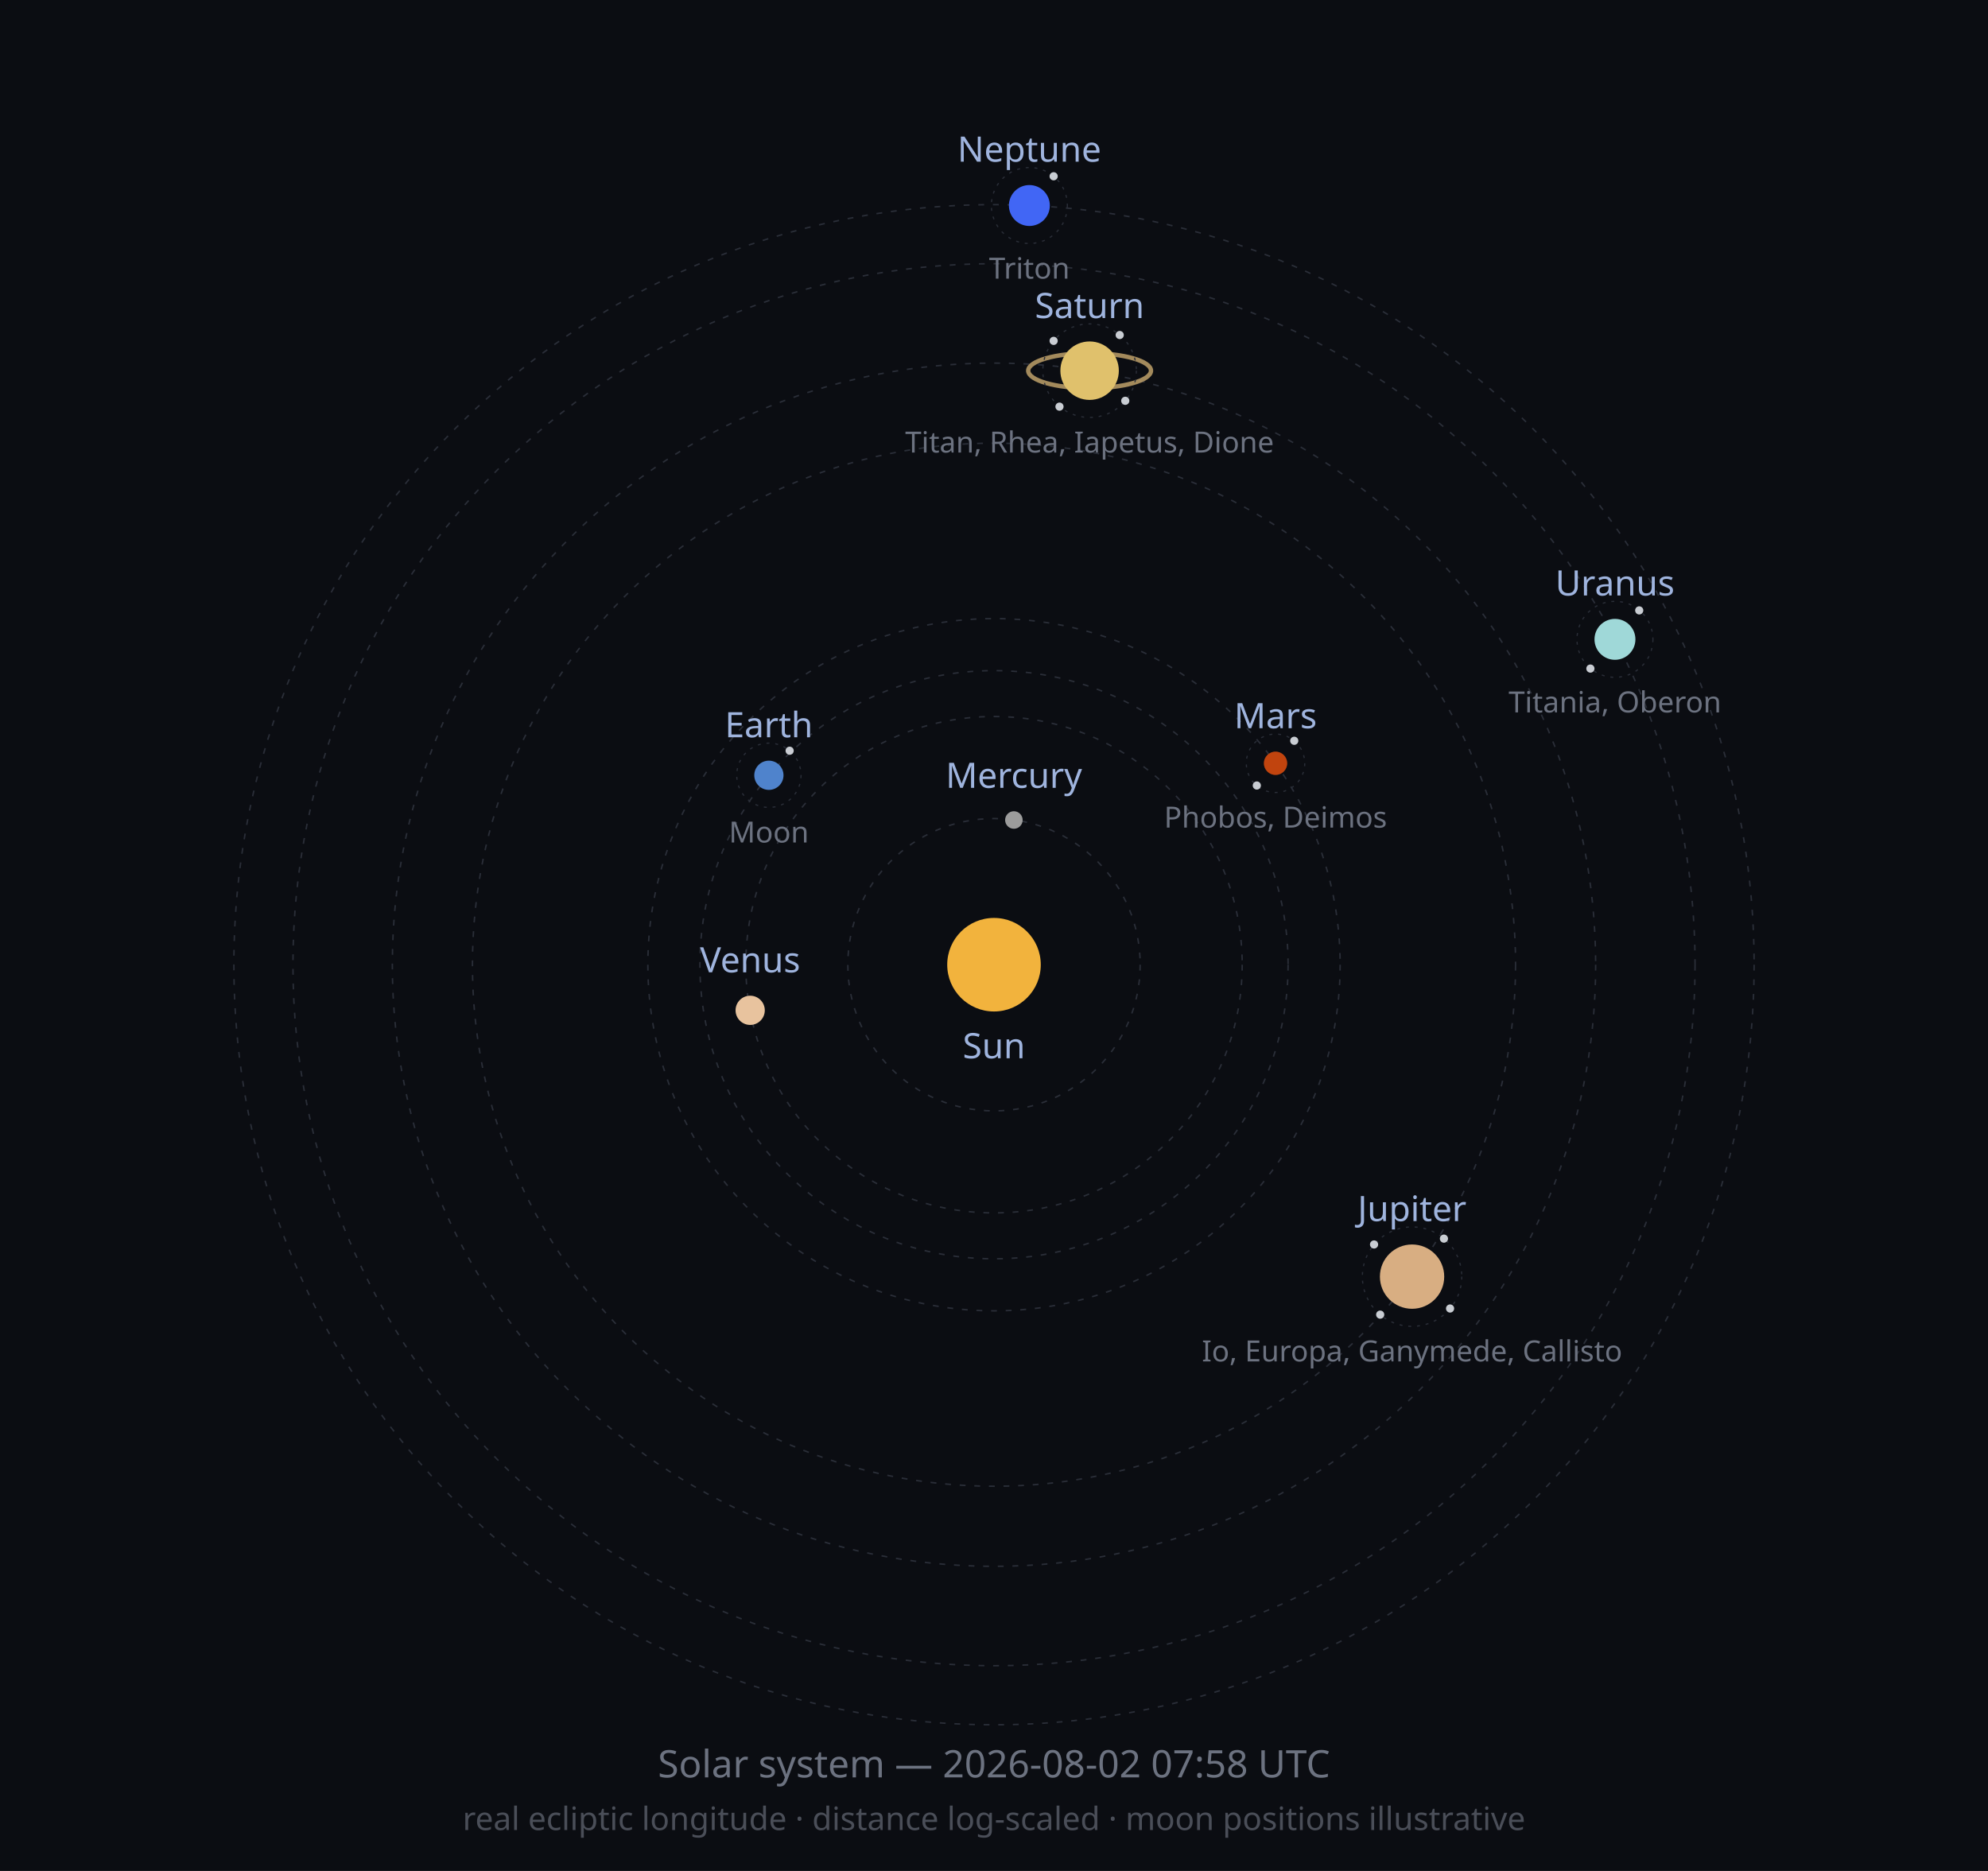
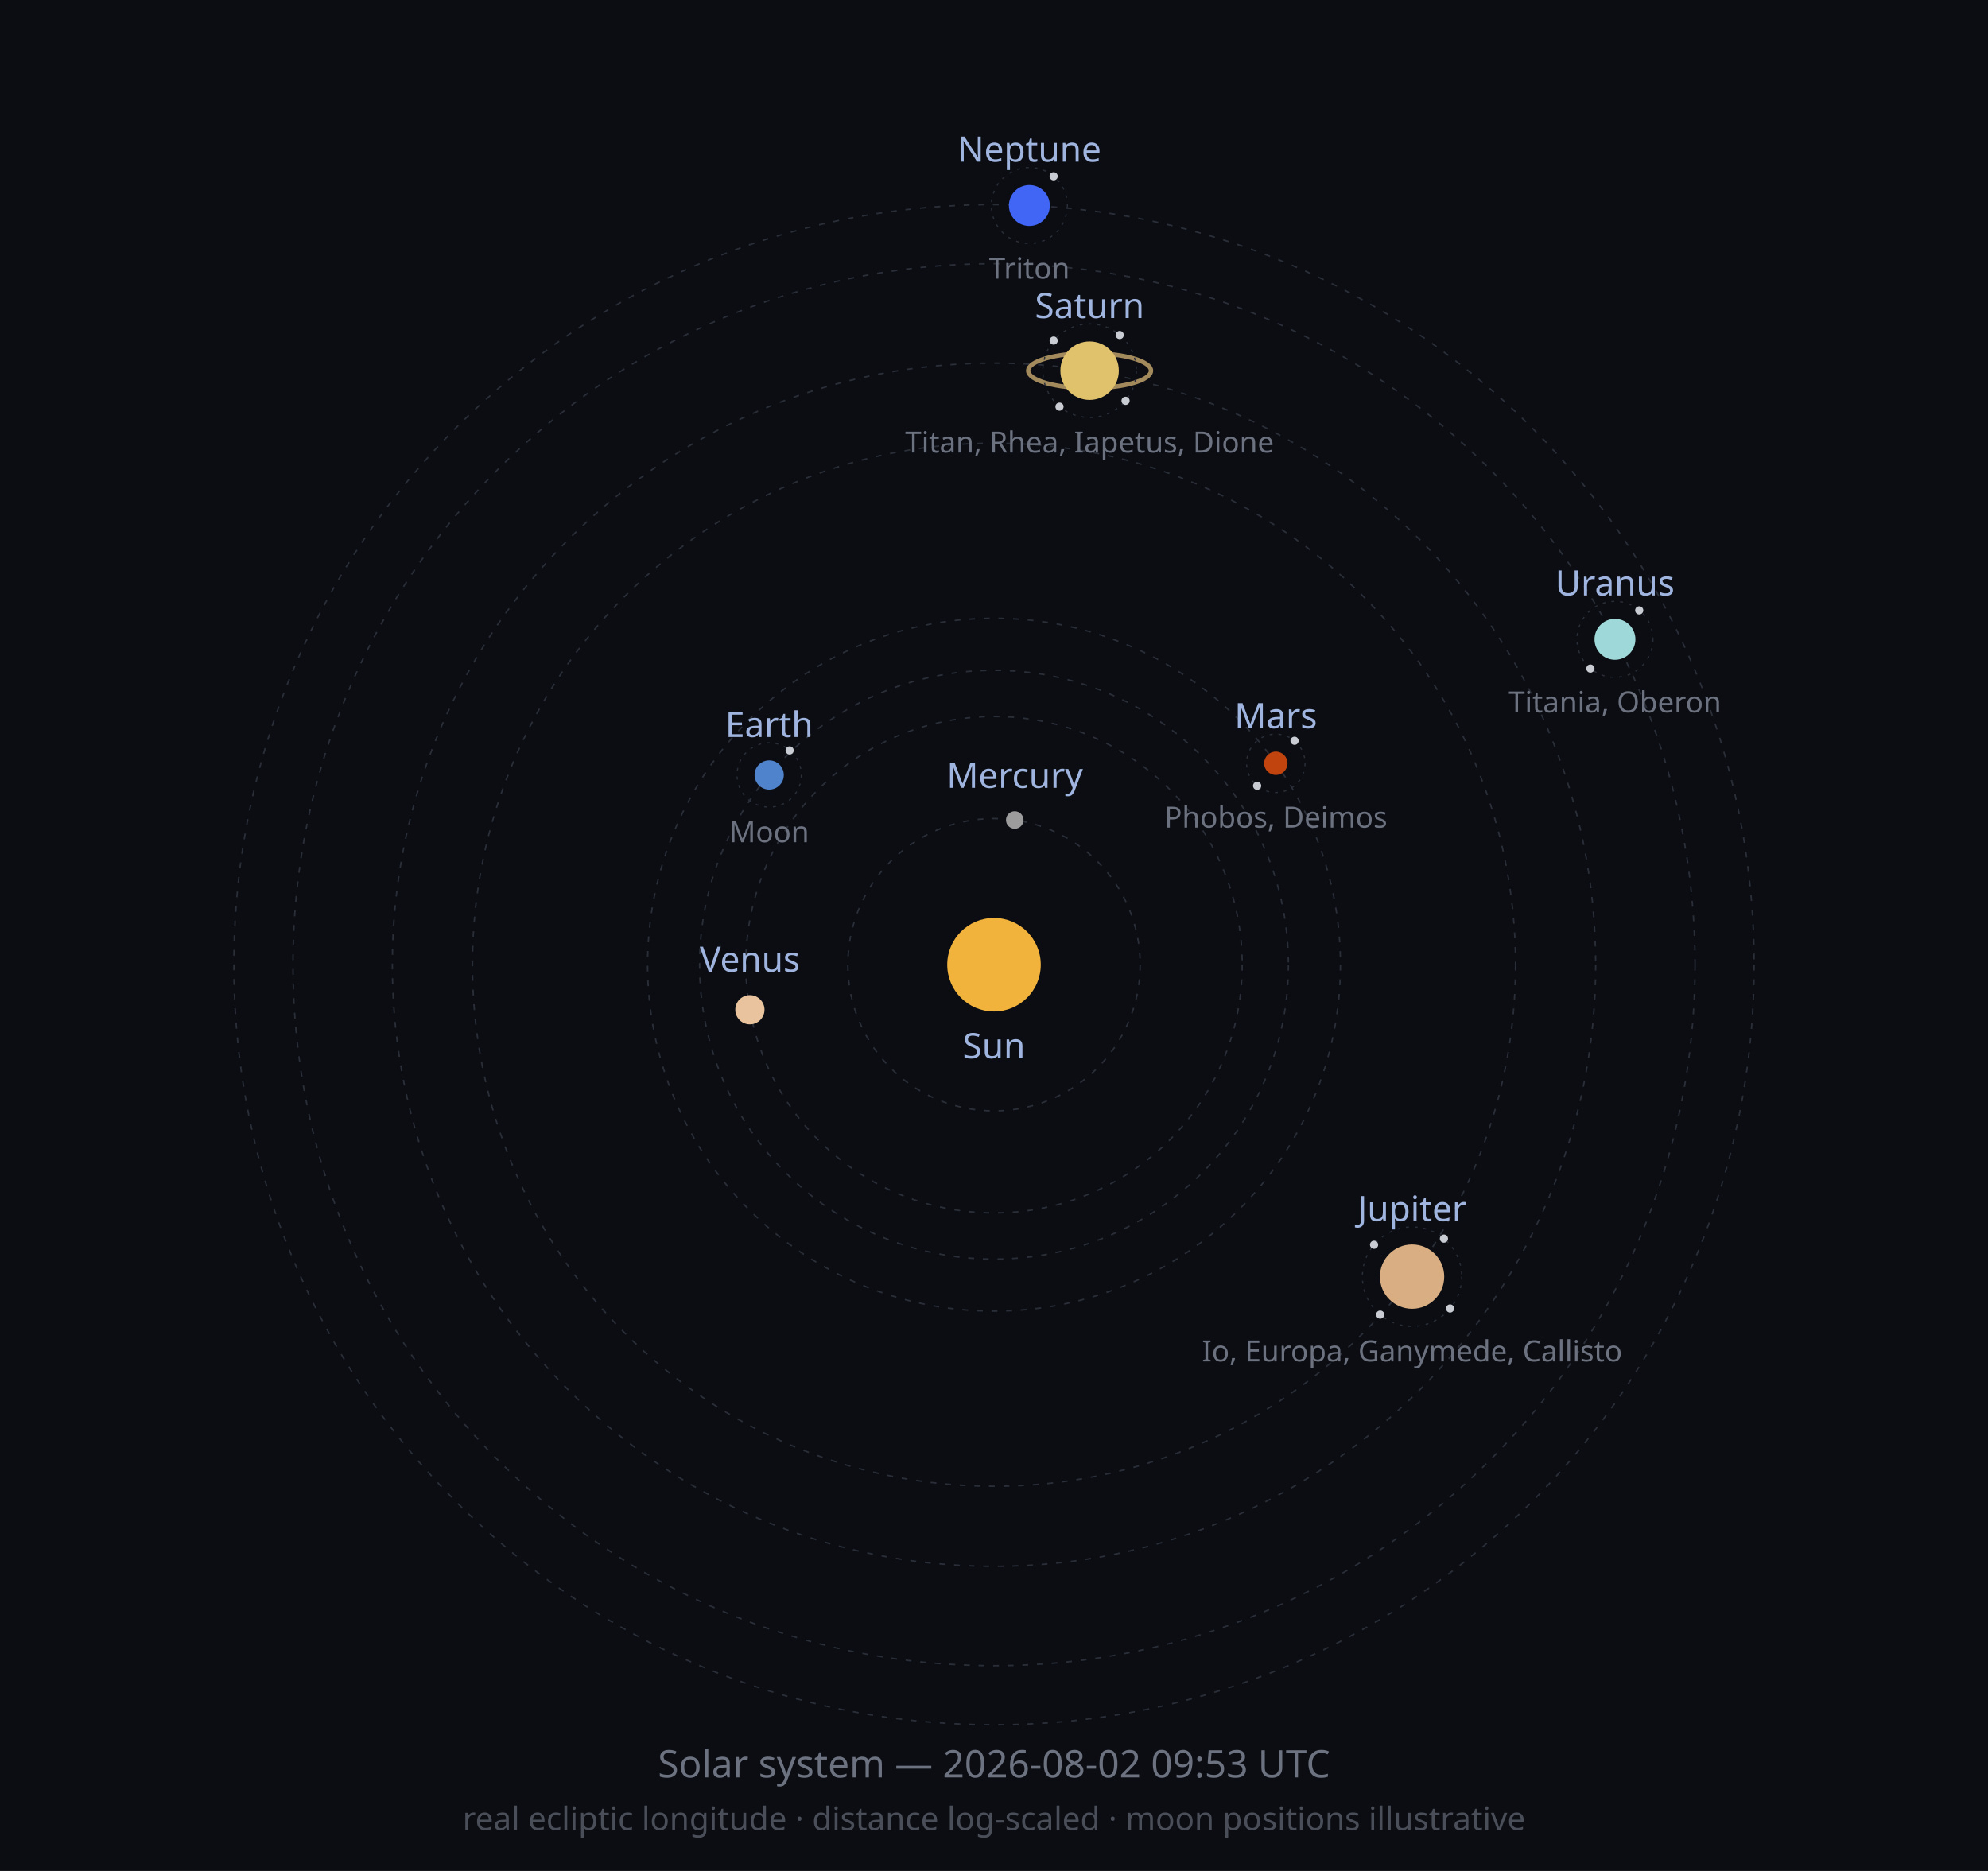
<svg xmlns="http://www.w3.org/2000/svg" width="680" height="640" viewBox="0 0 680 640" role="img">
  <defs>
    <marker id="arrow" viewBox="0 0 10 10" refX="8" refY="5" markerWidth="6" markerHeight="6" orient="auto-start-reverse">
      <path d="M2 1L8 5L2 9" fill="none" stroke="context-stroke" stroke-width="1.5" stroke-linecap="round" stroke-linejoin="round" />
    </marker>
  </defs>
  <style>
  .orbit { fill: none; stroke: #2A2E38; stroke-width: 0.5; stroke-dasharray: 2 3; }
  .moonorbit { fill: none; stroke: #2A2E38; stroke-width: 0.4; stroke-dasharray: 1 2; }
  .lbl { font-family: sans-serif; font-size: 12px; fill: #9FB4DE; }
  .moonlbl { font-family: sans-serif; font-size: 10px; fill: #6C7280; }
</style>
  <rect width="680" height="640" fill="#0B0D12" />
  <circle class="orbit" cx="340" cy="330" r="50.0" />
  <circle class="orbit" cx="340" cy="330" r="84.9" />
-   <circle class="orbit" cx="340" cy="330" r="100.6" />
-   <circle class="orbit" cx="340" cy="330" r="118.4" />
+   <circle class="orbit" cx="340" cy="330" r="100.7" />
+   <circle class="orbit" cx="340" cy="330" r="118.5" />
  <circle class="orbit" cx="340" cy="330" r="178.4" />
  <circle class="orbit" cx="340" cy="330" r="205.8" />
  <circle class="orbit" cx="340" cy="330" r="239.8" />
  <circle class="orbit" cx="340" cy="330" r="260.0" />
  <circle cx="340" cy="330" r="16" fill="#F2B33D" />
  <text class="lbl" x="340" y="362" text-anchor="middle">Sun</text>
-   <circle cx="346.8" cy="280.5" r="3" fill="#9C9C9C" />
-   <text class="lbl" x="346.8" y="269.5" text-anchor="middle">Mercury</text>
-   <circle cx="256.6" cy="345.6" r="5" fill="#E8C39E" />
-   <text class="lbl" x="256.6" y="332.6" text-anchor="middle">Venus</text>
-   <circle cx="263.0" cy="265.2" r="5" fill="#4F83CC" />
-   <circle class="moonorbit" cx="263.0" cy="265.2" r="11" />
-   <circle cx="270.1" cy="256.8" r="1.4" fill="#C9CDD3" />
-   <text class="moonlbl" x="263.0" y="288.2" text-anchor="middle">Moon</text>
-   <text class="lbl" x="263.0" y="252.2" text-anchor="middle">Earth</text>
-   <circle cx="436.3" cy="261.1" r="4" fill="#C1440E" />
-   <circle class="moonorbit" cx="436.3" cy="261.1" r="10" />
-   <circle cx="442.7" cy="253.4" r="1.4" fill="#C9CDD3" />
-   <circle cx="429.9" cy="268.7" r="1.4" fill="#C9CDD3" />
-   <text class="moonlbl" x="436.3" y="283.1" text-anchor="middle">Phobos, Deimos</text>
-   <text class="lbl" x="436.3" y="249.1" text-anchor="middle">Mars</text>
+   <circle cx="347.1" cy="280.5" r="3" fill="#9C9C9C" />
+   <text class="lbl" x="347.1" y="269.5" text-anchor="middle">Mercury</text>
+   <circle cx="256.5" cy="345.4" r="5" fill="#E8C39E" />
+   <text class="lbl" x="256.5" y="332.4" text-anchor="middle">Venus</text>
+   <circle cx="263.1" cy="265.1" r="5" fill="#4F83CC" />
+   <circle class="moonorbit" cx="263.1" cy="265.1" r="11" />
+   <circle cx="270.1" cy="256.7" r="1.4" fill="#C9CDD3" />
+   <text class="moonlbl" x="263.1" y="288.1" text-anchor="middle">Moon</text>
+   <text class="lbl" x="263.1" y="252.1" text-anchor="middle">Earth</text>
+   <circle cx="436.4" cy="261.1" r="4" fill="#C1440E" />
+   <circle class="moonorbit" cx="436.4" cy="261.1" r="10" />
+   <circle cx="442.8" cy="253.4" r="1.4" fill="#C9CDD3" />
+   <circle cx="430.0" cy="268.8" r="1.4" fill="#C9CDD3" />
+   <text class="moonlbl" x="436.4" y="283.1" text-anchor="middle">Phobos, Deimos</text>
+   <text class="lbl" x="436.4" y="249.1" text-anchor="middle">Mars</text>
  <circle cx="483.0" cy="436.7" r="11" fill="#D8AE82" />
  <circle class="moonorbit" cx="483.0" cy="436.7" r="17" />
  <circle cx="493.9" cy="423.7" r="1.4" fill="#C9CDD3" />
  <circle cx="496.0" cy="447.6" r="1.4" fill="#C9CDD3" />
  <circle cx="472.1" cy="449.7" r="1.4" fill="#C9CDD3" />
-   <circle cx="470.0" cy="425.7" r="1.4" fill="#C9CDD3" />
+   <circle cx="470.0" cy="425.8" r="1.4" fill="#C9CDD3" />
  <text class="moonlbl" x="483.0" y="465.7" text-anchor="middle">Io, Europa, Ganymede, Callisto</text>
  <text class="lbl" x="483.0" y="417.7" text-anchor="middle">Jupiter</text>
  <ellipse cx="372.7" cy="126.8" rx="21.0" ry="6.0" fill="none" stroke="#C9A96E" stroke-width="1.5" opacity="0.8" />
  <circle cx="372.7" cy="126.8" r="10" fill="#E0C16C" />
  <circle class="moonorbit" cx="372.7" cy="126.8" r="16" />
  <circle cx="383.0" cy="114.6" r="1.4" fill="#C9CDD3" />
-   <circle cx="384.9" cy="137.1" r="1.4" fill="#C9CDD3" />
+   <circle cx="385.0" cy="137.1" r="1.4" fill="#C9CDD3" />
  <circle cx="362.4" cy="139.1" r="1.4" fill="#C9CDD3" />
-   <circle cx="360.4" cy="116.6" r="1.4" fill="#C9CDD3" />
+   <circle cx="360.4" cy="116.5" r="1.4" fill="#C9CDD3" />
  <text class="moonlbl" x="372.7" y="154.8" text-anchor="middle">Titan, Rhea, Iapetus, Dione</text>
  <text class="lbl" x="372.7" y="108.8" text-anchor="middle">Saturn</text>
  <circle cx="552.4" cy="218.7" r="7" fill="#9FD8D8" />
  <circle class="moonorbit" cx="552.4" cy="218.7" r="13" />
  <circle cx="560.7" cy="208.8" r="1.4" fill="#C9CDD3" />
  <circle cx="544.0" cy="228.7" r="1.4" fill="#C9CDD3" />
  <text class="moonlbl" x="552.4" y="243.7" text-anchor="middle">Titania, Oberon</text>
  <text class="lbl" x="552.4" y="203.7" text-anchor="middle">Uranus</text>
  <circle cx="352.1" cy="70.3" r="7" fill="#4166F5" />
  <circle class="moonorbit" cx="352.1" cy="70.3" r="13" />
  <circle cx="360.4" cy="60.3" r="1.4" fill="#C9CDD3" />
  <text class="moonlbl" x="352.1" y="95.3" text-anchor="middle">Triton</text>
  <text class="lbl" x="352.1" y="55.3" text-anchor="middle">Neptune</text>
-   <text x="340" y="608" font-size="13" fill="#6C7280" text-anchor="middle" font-family="sans-serif">Solar system — 2026-08-02 07:58 UTC</text>
+   <text x="340" y="608" font-size="13" fill="#6C7280" text-anchor="middle" font-family="sans-serif">Solar system — 2026-08-02 09:53 UTC</text>
  <text x="340" y="626" font-size="11" fill="#4A4E58" text-anchor="middle" font-family="sans-serif">real ecliptic longitude · distance log-scaled · moon positions illustrative</text>
</svg>
